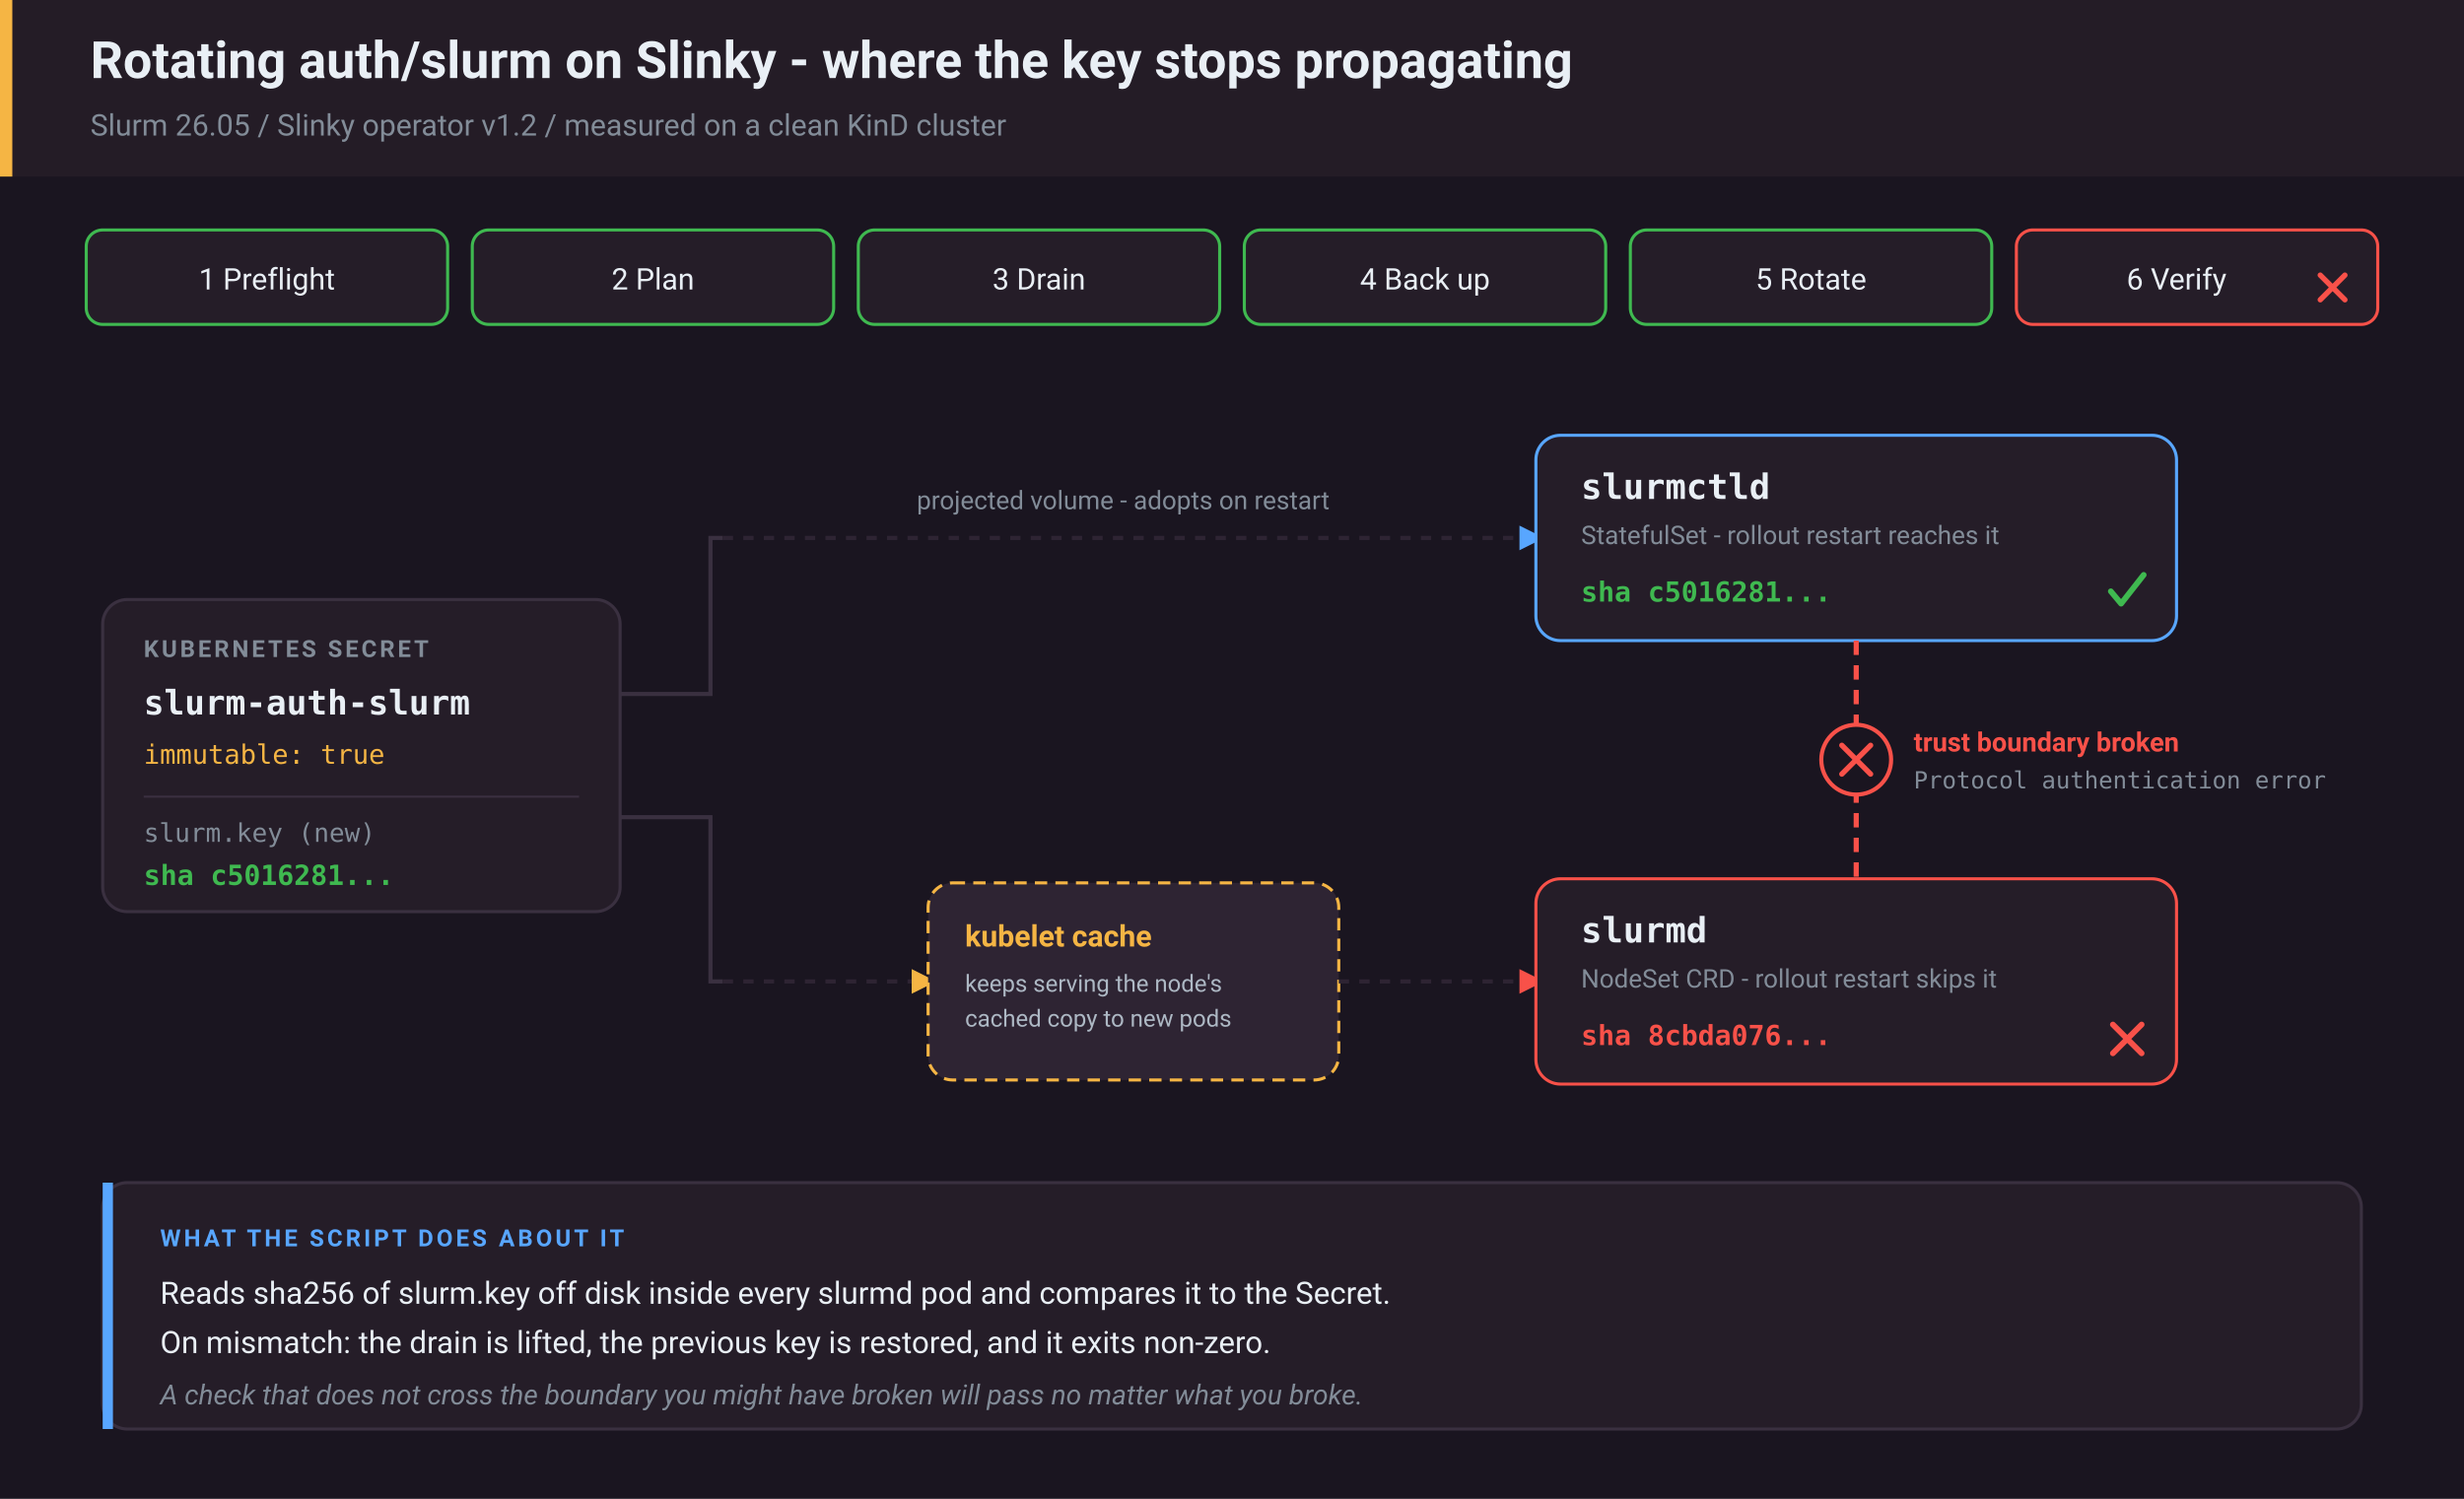
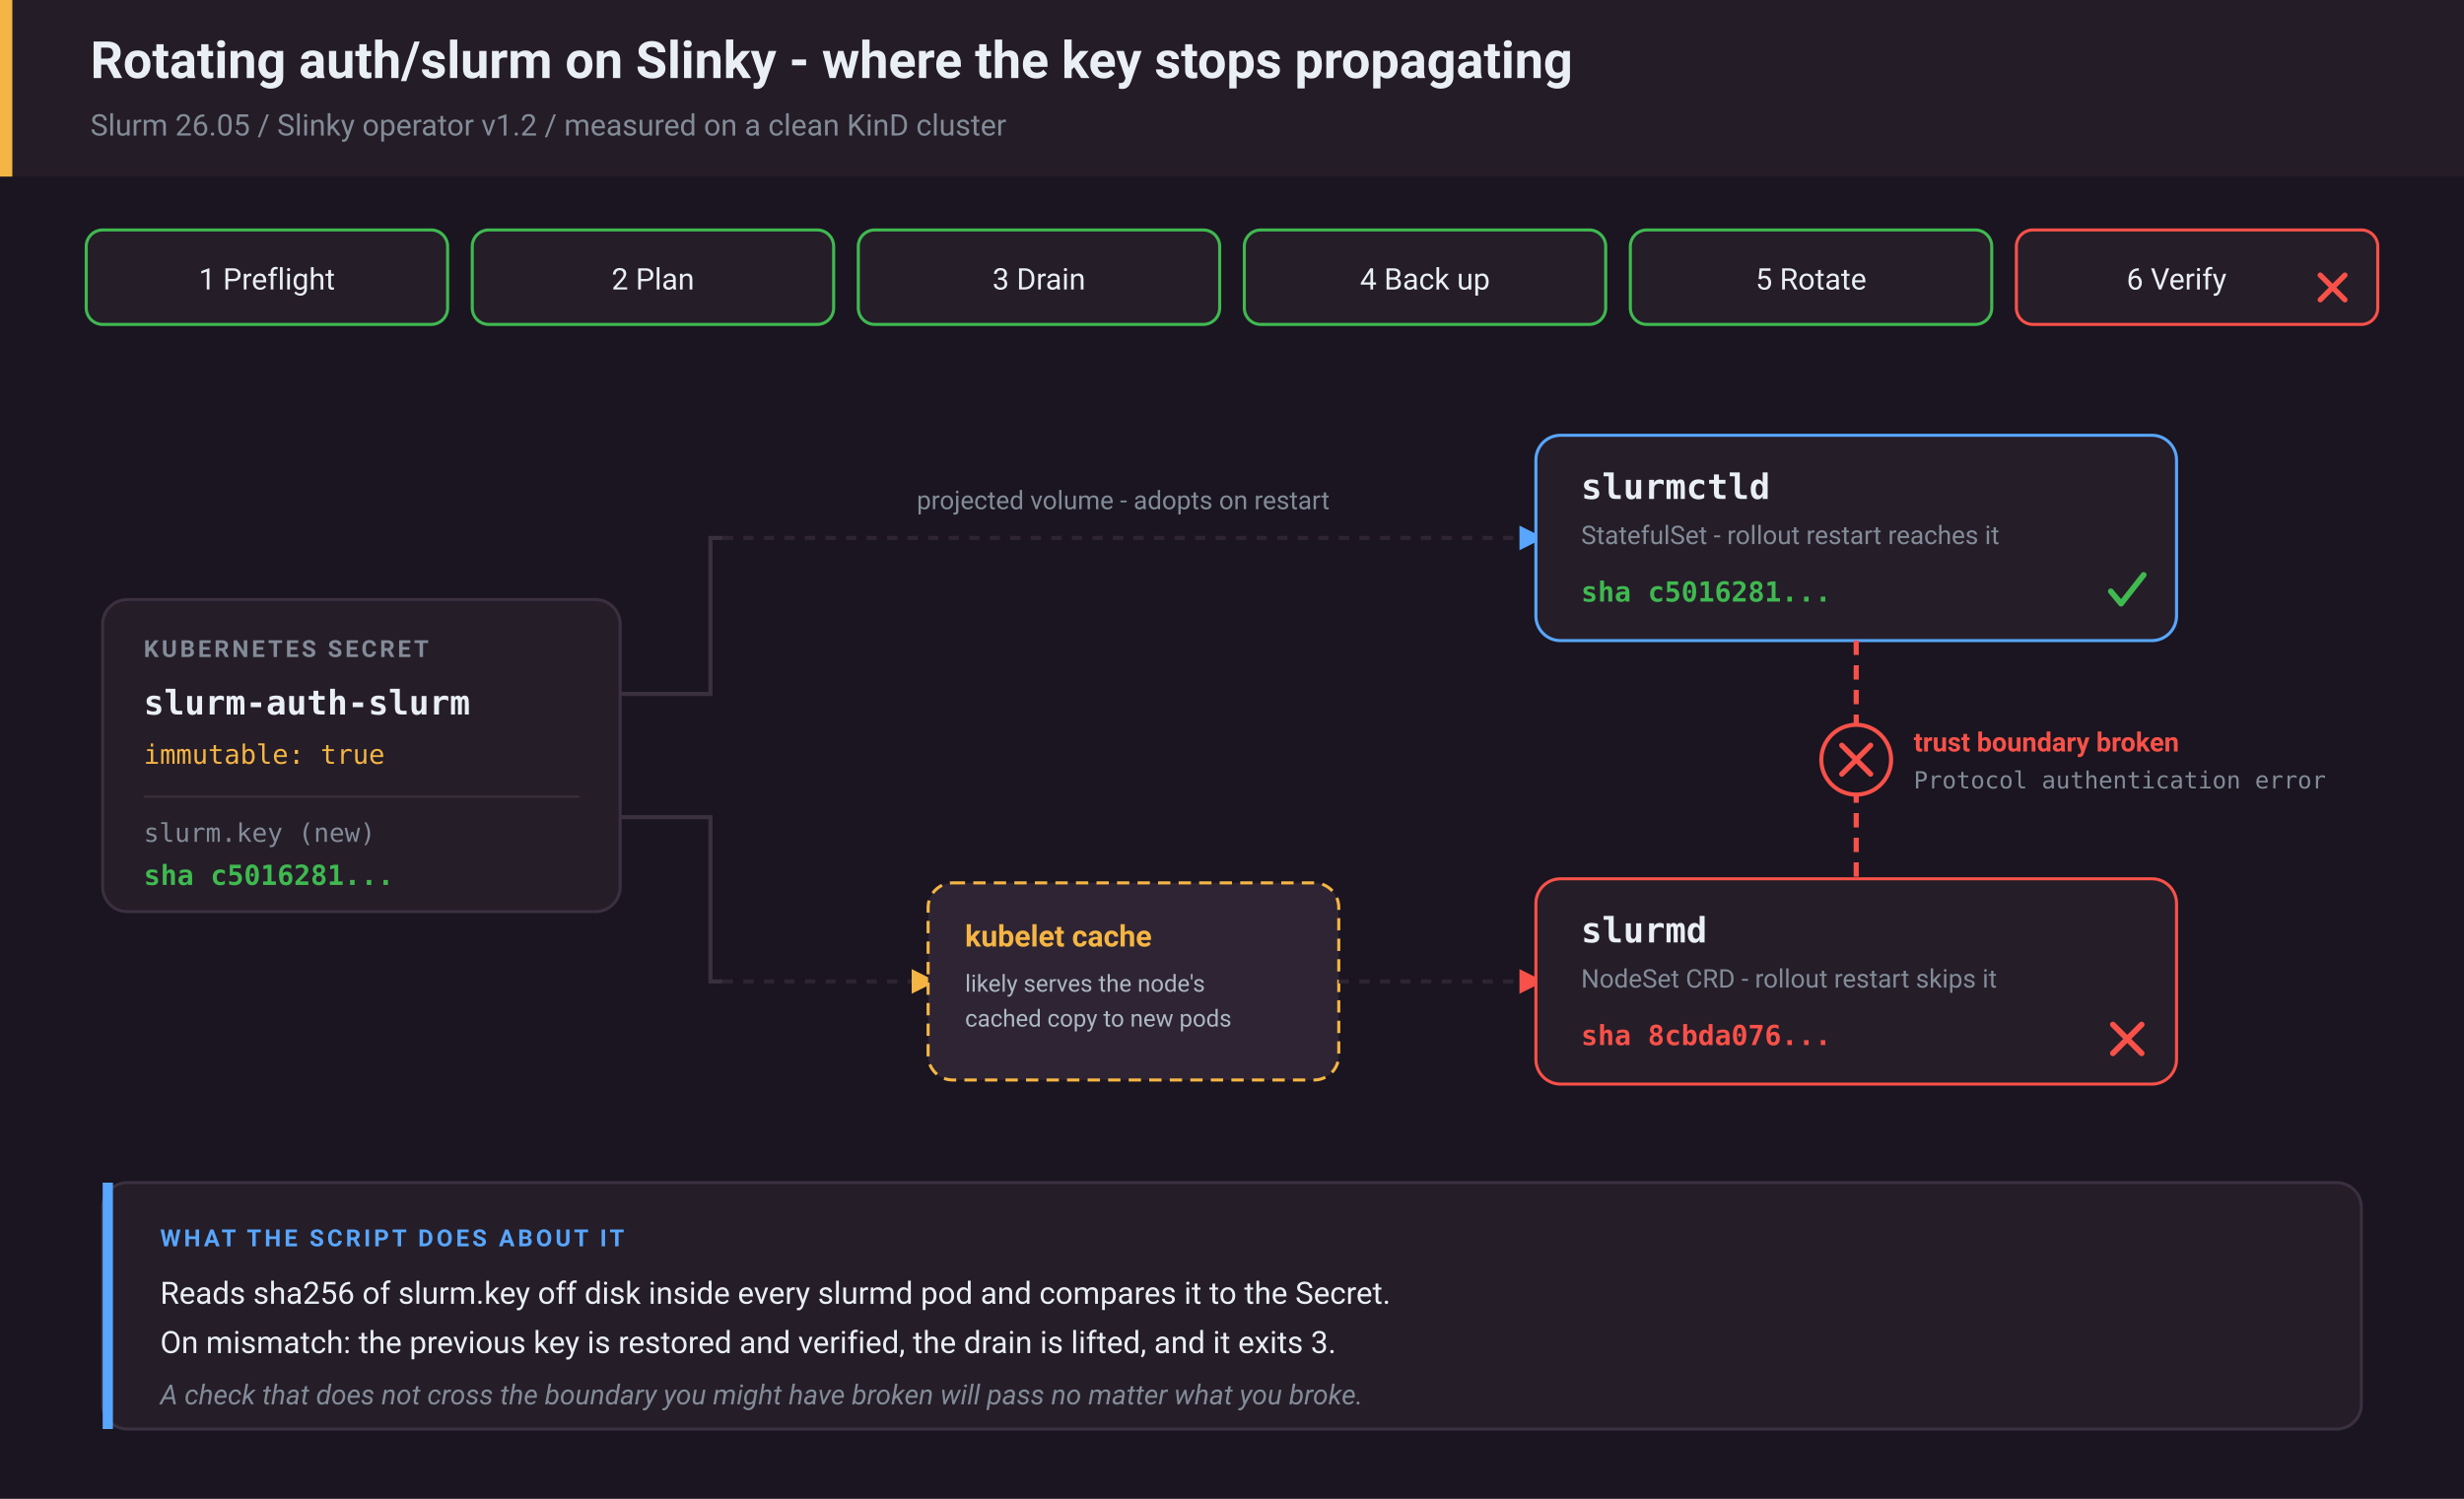
<svg xmlns="http://www.w3.org/2000/svg" width="1200" height="730" viewBox="0 0 1200 730" role="img" aria-labelledby="ttl dsc">
  <rect width="1200" height="730" fill="#1a1520" />
  <rect width="1200" height="86" fill="#241c26" />
  <rect width="6" height="86" fill="#f5b544" />
  <text x="44" y="38" font-family="ui-sans-serif,-apple-system,Segoe UI,Roboto,Helvetica,Arial,sans-serif" font-size="25" font-weight="700" fill="#e9eff5">Rotating auth/slurm on Slinky - where the key stops propagating</text>
  <text x="44" y="66" font-family="ui-sans-serif,-apple-system,Segoe UI,Roboto,Helvetica,Arial,sans-serif" font-size="14.5" fill="#828c98">Slurm 26.05 / Slinky operator v1.2 / measured on a clean KinD cluster</text>
  <g font-family="ui-sans-serif,-apple-system,Segoe UI,Roboto,Helvetica,Arial,sans-serif" font-size="14.5">
    <rect x="42" y="112" width="176" height="46" rx="8" fill="#251d28" stroke="#3fb950" stroke-width="1.5" />
    <rect x="42" y="112" width="176" height="46" rx="8" fill="#58a6ff" opacity="0">
      <animate attributeName="opacity" values="0;0;0.30;0.30;0;0" keyTimes="0;0.030;0.045;0.130;0.145;1" dur="5s" repeatCount="indefinite" />
    </rect>
    <text x="130" y="141" fill="#e9eff5" text-anchor="middle">1 Preflight</text>
    <rect x="230" y="112" width="176" height="46" rx="8" fill="#251d28" stroke="#3fb950" stroke-width="1.5" />
    <rect x="230" y="112" width="176" height="46" rx="8" fill="#58a6ff" opacity="0">
      <animate attributeName="opacity" values="0;0;0.30;0.30;0;0" keyTimes="0;0.185;0.200;0.285;0.300;1" dur="5s" repeatCount="indefinite" />
    </rect>
    <text x="318" y="141" fill="#e9eff5" text-anchor="middle">2 Plan</text>
    <rect x="418" y="112" width="176" height="46" rx="8" fill="#251d28" stroke="#3fb950" stroke-width="1.5" />
    <rect x="418" y="112" width="176" height="46" rx="8" fill="#58a6ff" opacity="0">
      <animate attributeName="opacity" values="0;0;0.30;0.30;0;0" keyTimes="0;0.340;0.355;0.440;0.455;1" dur="5s" repeatCount="indefinite" />
    </rect>
    <text x="506" y="141" fill="#e9eff5" text-anchor="middle">3 Drain</text>
    <rect x="606" y="112" width="176" height="46" rx="8" fill="#251d28" stroke="#3fb950" stroke-width="1.5" />
    <rect x="606" y="112" width="176" height="46" rx="8" fill="#58a6ff" opacity="0">
      <animate attributeName="opacity" values="0;0;0.30;0.30;0;0" keyTimes="0;0.495;0.510;0.595;0.610;1" dur="5s" repeatCount="indefinite" />
    </rect>
    <text x="694" y="141" fill="#e9eff5" text-anchor="middle">4 Back up</text>
    <rect x="794" y="112" width="176" height="46" rx="8" fill="#251d28" stroke="#3fb950" stroke-width="1.5" />
    <rect x="794" y="112" width="176" height="46" rx="8" fill="#58a6ff" opacity="0">
      <animate attributeName="opacity" values="0;0;0.30;0.30;0;0" keyTimes="0;0.650;0.665;0.750;0.765;1" dur="5s" repeatCount="indefinite" />
    </rect>
    <text x="882" y="141" fill="#e9eff5" text-anchor="middle">5 Rotate</text>
    <rect x="982" y="112" width="176" height="46" rx="8" fill="#251d28" stroke="#f85149" stroke-width="1.5" />
    <rect x="982" y="112" width="176" height="46" rx="8" fill="#f85149" opacity="0">
      <animate attributeName="opacity" values="0;0;0.32;0.32;0;0" keyTimes="0;0.805;0.820;0.905;0.920;1" dur="5s" repeatCount="indefinite" />
    </rect>
    <text x="1060" y="141" fill="#e9eff5" text-anchor="middle">6 Verify</text>
    <path d="M1130,134 L1142,146 M1142,134 L1130,146" stroke="#f85149" stroke-width="2.6" stroke-linecap="round" fill="none" />
  </g>
  <rect x="50" y="292" width="252" height="152" rx="12" fill="#251d28" stroke="#3a3040" stroke-width="1.5" />
  <text x="70" y="320" font-family="ui-sans-serif,-apple-system,Segoe UI,Roboto,Arial,sans-serif" font-size="11.5" letter-spacing="1.4" fill="#828c98" font-weight="700">KUBERNETES SECRET</text>
  <text x="70" y="348" font-family="ui-monospace,SFMono-Regular,Menlo,Consolas,monospace" font-size="16.5" font-weight="600" fill="#e9eff5">slurm-auth-slurm</text>
  <text x="70" y="372" font-family="ui-monospace,SFMono-Regular,Menlo,Consolas,monospace" font-size="13" fill="#f5b544">immutable: true</text>
  <line x1="70" y1="388" x2="282" y2="388" stroke="#3a3040" stroke-width="1" />
  <text x="70" y="410" font-family="ui-monospace,SFMono-Regular,Menlo,Consolas,monospace" font-size="12.5" fill="#828c98">slurm.key (new)</text>
  <text x="70" y="431" font-family="ui-monospace,SFMono-Regular,Menlo,Consolas,monospace" font-size="13.5" font-weight="600" fill="#3fb950">sha c5016281...</text>
  <path d="M302,338 H346 V262 H352" fill="none" stroke="#3a3040" stroke-width="2" />
  <line x1="352" y1="262" x2="742" y2="262" stroke="#2e2433" stroke-width="2" stroke-dasharray="5 5" />
  <polygon points="740,256 752,262 740,268" fill="#58a6ff" />
  <text x="547" y="248" font-family="ui-sans-serif,-apple-system,Segoe UI,Roboto,Arial,sans-serif" font-size="12.5" fill="#828c98" text-anchor="middle">projected volume - adopts on restart</text>
  <circle r="4.5" cx="352" cy="262" fill="#58a6ff" opacity="0">
    <animate attributeName="cx" values="352;742" dur="2.4s" repeatCount="indefinite" begin="0s" />
    <animate attributeName="opacity" values="0;1;1;0" keyTimes="0;0.10;0.88;1" dur="2.4s" repeatCount="indefinite" begin="0s" />
  </circle>
  <circle r="4.5" cx="352" cy="262" fill="#58a6ff" opacity="0">
    <animate attributeName="cx" values="352;742" dur="2.4s" repeatCount="indefinite" begin="0.8s" />
    <animate attributeName="opacity" values="0;1;1;0" keyTimes="0;0.10;0.88;1" dur="2.4s" repeatCount="indefinite" begin="0.8s" />
  </circle>
  <circle r="4.5" cx="352" cy="262" fill="#58a6ff" opacity="0">
    <animate attributeName="cx" values="352;742" dur="2.4s" repeatCount="indefinite" begin="1.6s" />
    <animate attributeName="opacity" values="0;1;1;0" keyTimes="0;0.10;0.88;1" dur="2.4s" repeatCount="indefinite" begin="1.6s" />
  </circle>
  <rect x="748" y="212" width="312" height="100" rx="12" fill="#251d28" stroke="#58a6ff" stroke-width="1.5" />
  <text x="770" y="243" font-family="ui-monospace,SFMono-Regular,Menlo,Consolas,monospace" font-size="17" font-weight="600" fill="#e9eff5">slurmctld</text>
  <text x="770" y="265" font-family="ui-sans-serif,-apple-system,Segoe UI,Roboto,Arial,sans-serif" font-size="12.5" fill="#828c98">StatefulSet - rollout restart reaches it</text>
  <text x="770" y="293" font-family="ui-monospace,SFMono-Regular,Menlo,Consolas,monospace" font-size="13.5" font-weight="600" fill="#3fb950">sha c5016281...</text>
  <path d="M1028,288 l5,6 l11,-14" stroke="#3fb950" stroke-width="2.8" stroke-linecap="round" stroke-linejoin="round" fill="none" />
  <path d="M302,398 H346 V478 H352" fill="none" stroke="#3a3040" stroke-width="2" />
  <line x1="352" y1="478" x2="446" y2="478" stroke="#2e2433" stroke-width="2" stroke-dasharray="5 5" />
  <polygon points="444,472 456,478 444,484" fill="#f5b544" />
  <circle r="4.5" cx="352" cy="478" fill="#f5b544" opacity="0">
    <animate attributeName="cx" values="352;446" dur="1.1s" repeatCount="indefinite" begin="0s" />
    <animate attributeName="opacity" values="0;1;1;0" keyTimes="0;0.15;0.85;1" dur="1.1s" repeatCount="indefinite" begin="0s" />
  </circle>
  <circle r="4.5" cx="352" cy="478" fill="#f5b544" opacity="0">
    <animate attributeName="cx" values="352;446" dur="1.1s" repeatCount="indefinite" begin="0.55s" />
    <animate attributeName="opacity" values="0;1;1;0" keyTimes="0;0.15;0.85;1" dur="1.1s" repeatCount="indefinite" begin="0.55s" />
  </circle>
  <rect x="452" y="430" width="200" height="96" rx="12" fill="#2e2433" stroke="#f5b544" stroke-width="1.5" stroke-dasharray="6 4" />
  <text x="470" y="461" font-family="ui-sans-serif,-apple-system,Segoe UI,Roboto,Arial,sans-serif" font-size="14.5" font-weight="700" fill="#f5b544">kubelet cache</text>
-   <text x="470" y="483" font-family="ui-sans-serif,-apple-system,Segoe UI,Roboto,Arial,sans-serif" font-size="11.5" fill="#adb8c4">keeps serving the node's</text>
+   <text x="470" y="483" font-family="ui-sans-serif,-apple-system,Segoe UI,Roboto,Arial,sans-serif" font-size="11.5" fill="#adb8c4">likely serves the node's</text>
  <text x="470" y="500" font-family="ui-sans-serif,-apple-system,Segoe UI,Roboto,Arial,sans-serif" font-size="11.5" fill="#adb8c4">cached copy to new pods</text>
  <line x1="652" y1="478" x2="742" y2="478" stroke="#2e2433" stroke-width="2" stroke-dasharray="5 5" />
  <polygon points="740,472 752,478 740,484" fill="#f85149" />
  <circle r="4.5" cx="652" cy="478" fill="#f85149" opacity="0">
    <animate attributeName="cx" values="652;742" dur="1.1s" repeatCount="indefinite" begin="0.2s" />
    <animate attributeName="opacity" values="0;1;1;0" keyTimes="0;0.15;0.85;1" dur="1.1s" repeatCount="indefinite" begin="0.2s" />
  </circle>
  <circle r="4.5" cx="652" cy="478" fill="#f85149" opacity="0">
    <animate attributeName="cx" values="652;742" dur="1.1s" repeatCount="indefinite" begin="0.75s" />
    <animate attributeName="opacity" values="0;1;1;0" keyTimes="0;0.15;0.85;1" dur="1.1s" repeatCount="indefinite" begin="0.75s" />
  </circle>
  <rect x="748" y="428" width="312" height="100" rx="12" fill="#251d28" stroke="#f85149" stroke-width="1.5" />
  <text x="770" y="459" font-family="ui-monospace,SFMono-Regular,Menlo,Consolas,monospace" font-size="17" font-weight="600" fill="#e9eff5">slurmd</text>
  <text x="770" y="481" font-family="ui-sans-serif,-apple-system,Segoe UI,Roboto,Arial,sans-serif" font-size="12.5" fill="#828c98">NodeSet CRD - rollout restart skips it</text>
  <text x="770" y="509" font-family="ui-monospace,SFMono-Regular,Menlo,Consolas,monospace" font-size="13.5" font-weight="600" fill="#f85149">sha 8cbda076...</text>
  <path d="M1029,499 L1043,513 M1043,499 L1029,513" stroke="#f85149" stroke-width="2.8" stroke-linecap="round" fill="none" />
  <line x1="904" y1="312" x2="904" y2="428" stroke="#f85149" stroke-width="2.5" stroke-dasharray="7 5">
    <animate attributeName="opacity" values="1;0.25;1" dur="1.6s" repeatCount="indefinite" />
  </line>
  <circle cx="904" cy="370" r="17" fill="#1a1520" stroke="#f85149" stroke-width="2">
    <animate attributeName="opacity" values="1;0.45;1" dur="1.6s" repeatCount="indefinite" />
  </circle>
  <path d="M897,363 L911,377 M911,363 L897,377" stroke="#f85149" stroke-width="2.6" stroke-linecap="round" fill="none" />
  <text x="932" y="366" font-family="ui-sans-serif,-apple-system,Segoe UI,Roboto,Arial,sans-serif" font-size="13" font-weight="700" fill="#f85149">trust boundary broken</text>
  <text x="932" y="384" font-family="ui-monospace,SFMono-Regular,Menlo,Consolas,monospace" font-size="11.5" fill="#828c98">Protocol authentication error</text>
  <rect x="50" y="576" width="1100" height="120" rx="12" fill="#251d28" stroke="#3a3040" stroke-width="1.5" />
  <rect x="50" y="576" width="5" height="120" fill="#58a6ff" />
  <text x="78" y="607" font-family="ui-sans-serif,-apple-system,Segoe UI,Roboto,Arial,sans-serif" font-size="11.5" letter-spacing="1.5" font-weight="700" fill="#58a6ff">WHAT THE SCRIPT DOES ABOUT IT</text>
  <text x="78" y="635" font-family="ui-sans-serif,-apple-system,Segoe UI,Roboto,Arial,sans-serif" font-size="15" fill="#e9eff5">Reads sha256 of slurm.key off disk inside every slurmd pod and compares it to the Secret.</text>
-   <text x="78" y="659" font-family="ui-sans-serif,-apple-system,Segoe UI,Roboto,Arial,sans-serif" font-size="15" fill="#e9eff5">On mismatch: the drain is lifted, the previous key is restored, and it exits non-zero.</text>
+   <text x="78" y="659" font-family="ui-sans-serif,-apple-system,Segoe UI,Roboto,Arial,sans-serif" font-size="15" fill="#e9eff5">On mismatch: the previous key is restored and verified, the drain is lifted, and it exits 3.</text>
  <text x="78" y="684" font-family="ui-sans-serif,-apple-system,Segoe UI,Roboto,Arial,sans-serif" font-size="13.5" font-style="italic" fill="#828c98">A check that does not cross the boundary you might have broken will pass no matter what you broke.</text>
</svg>
